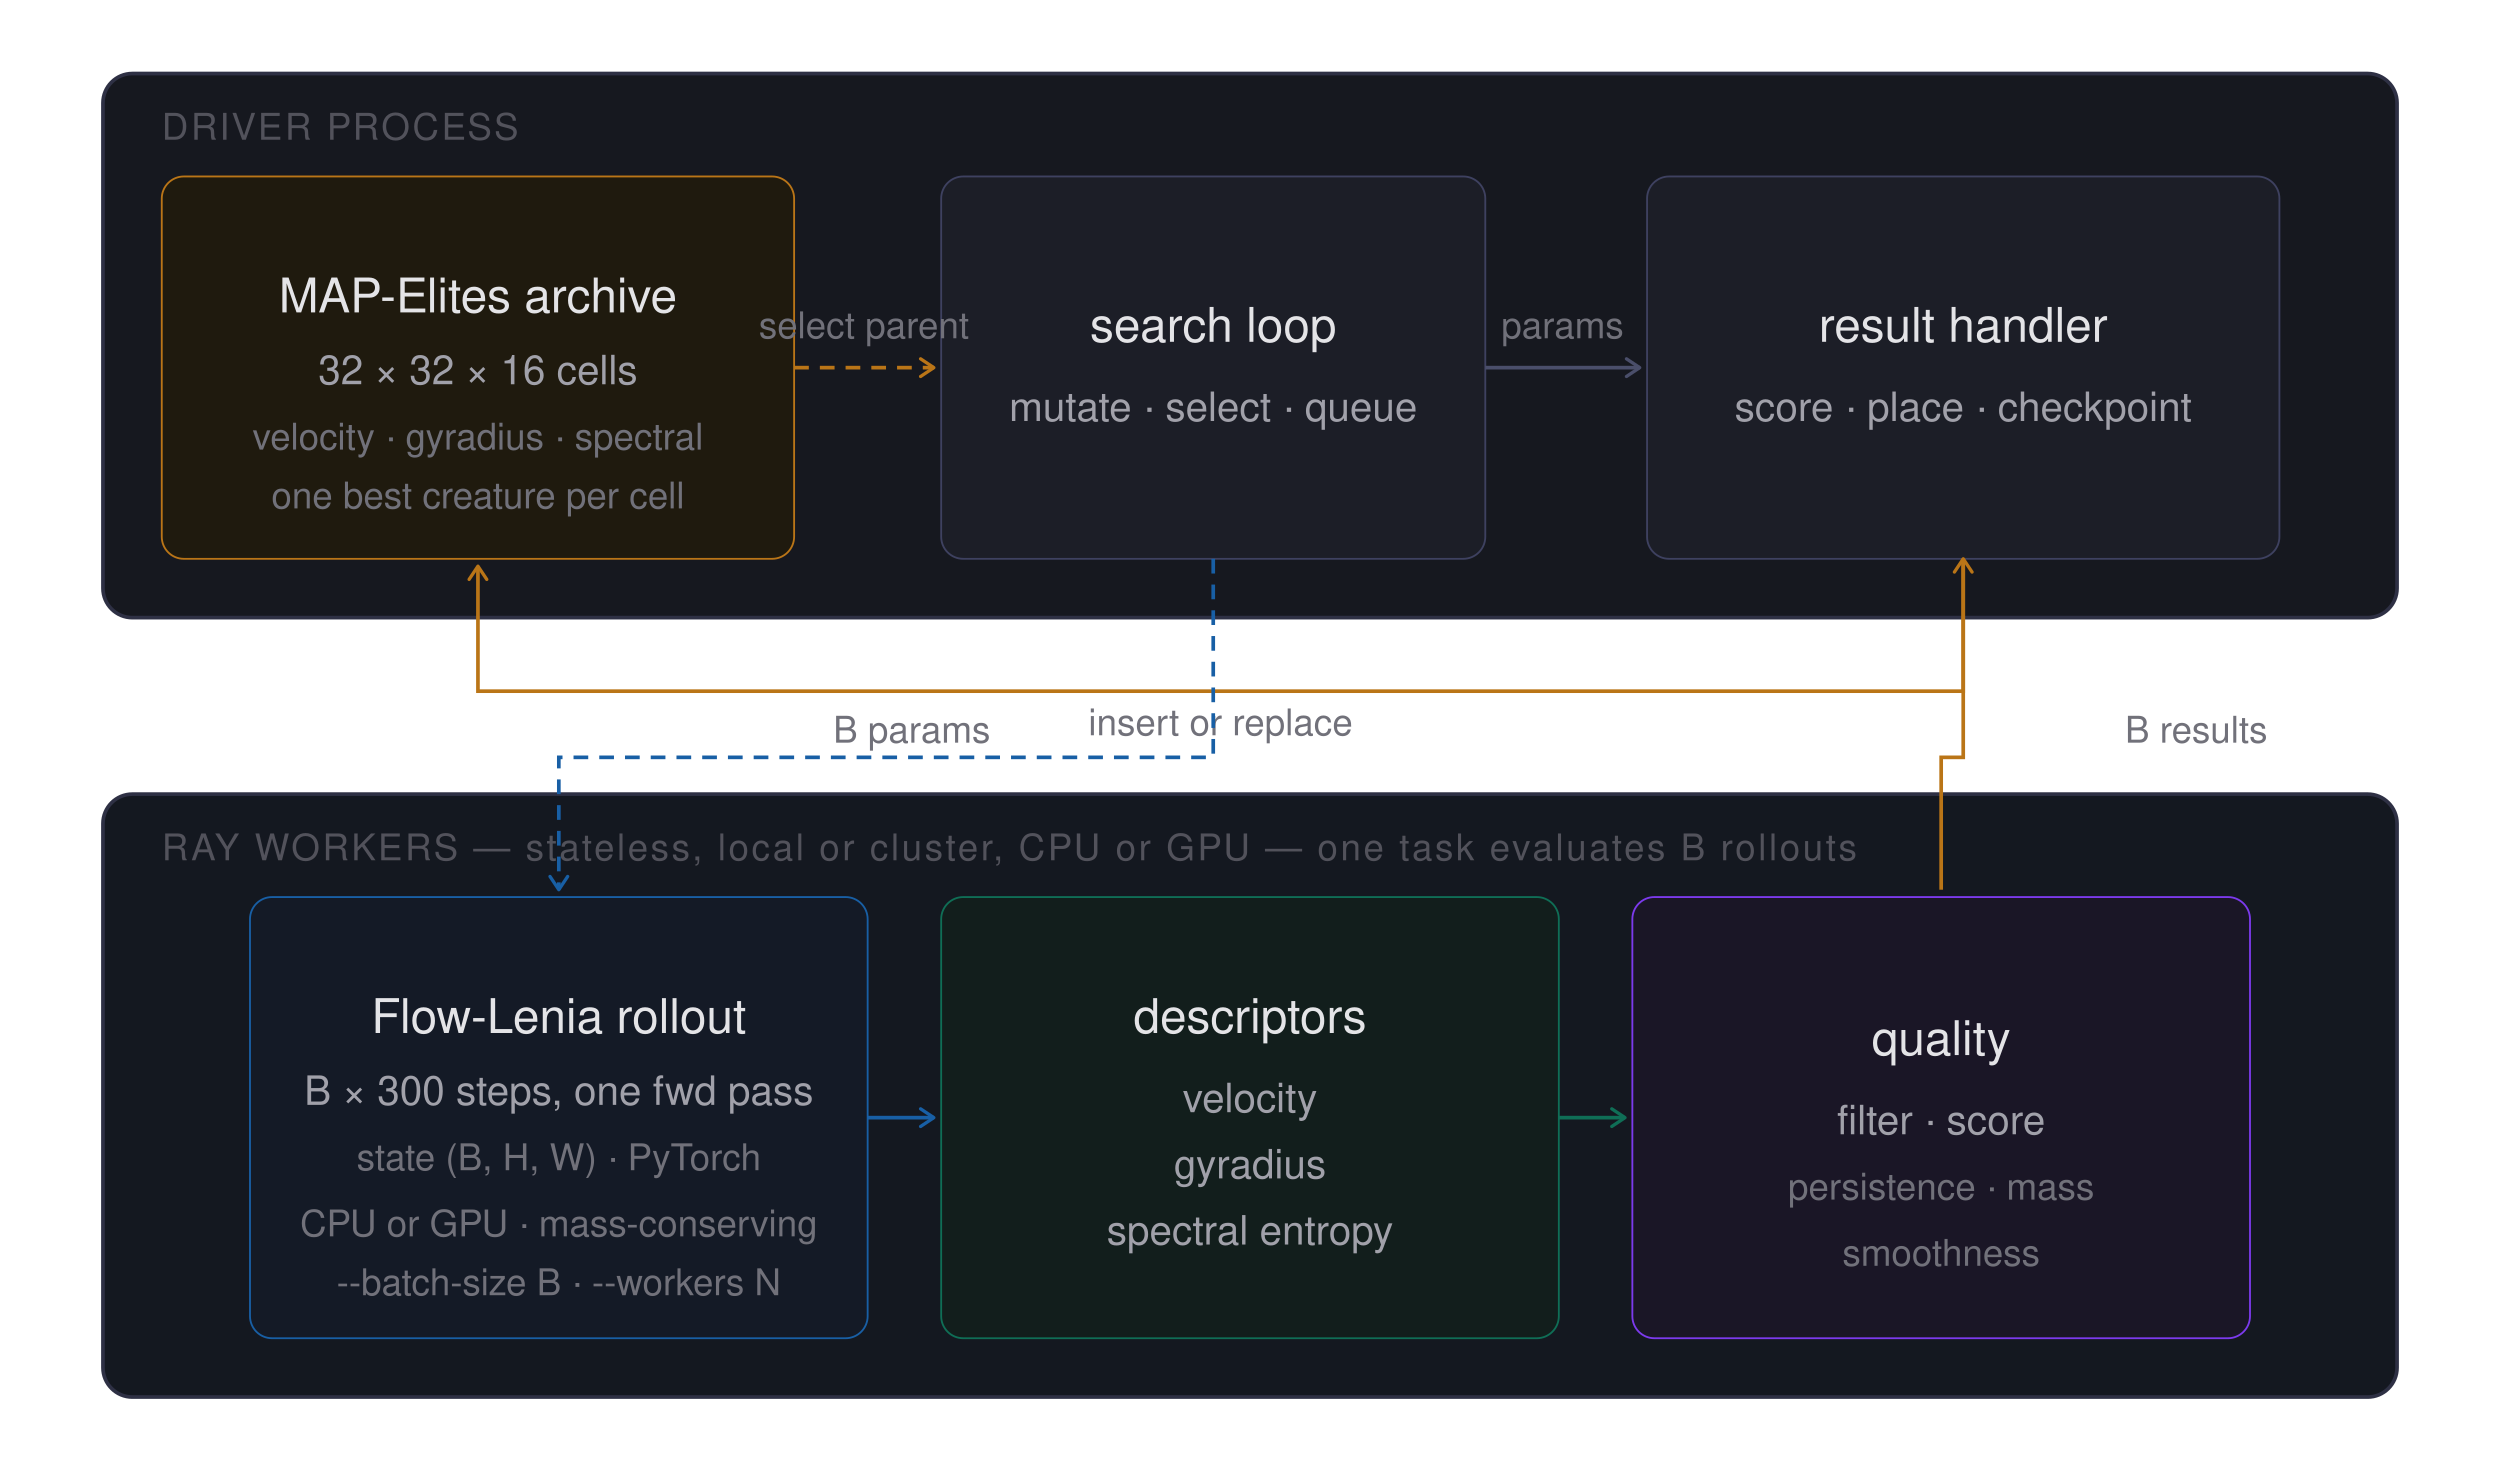
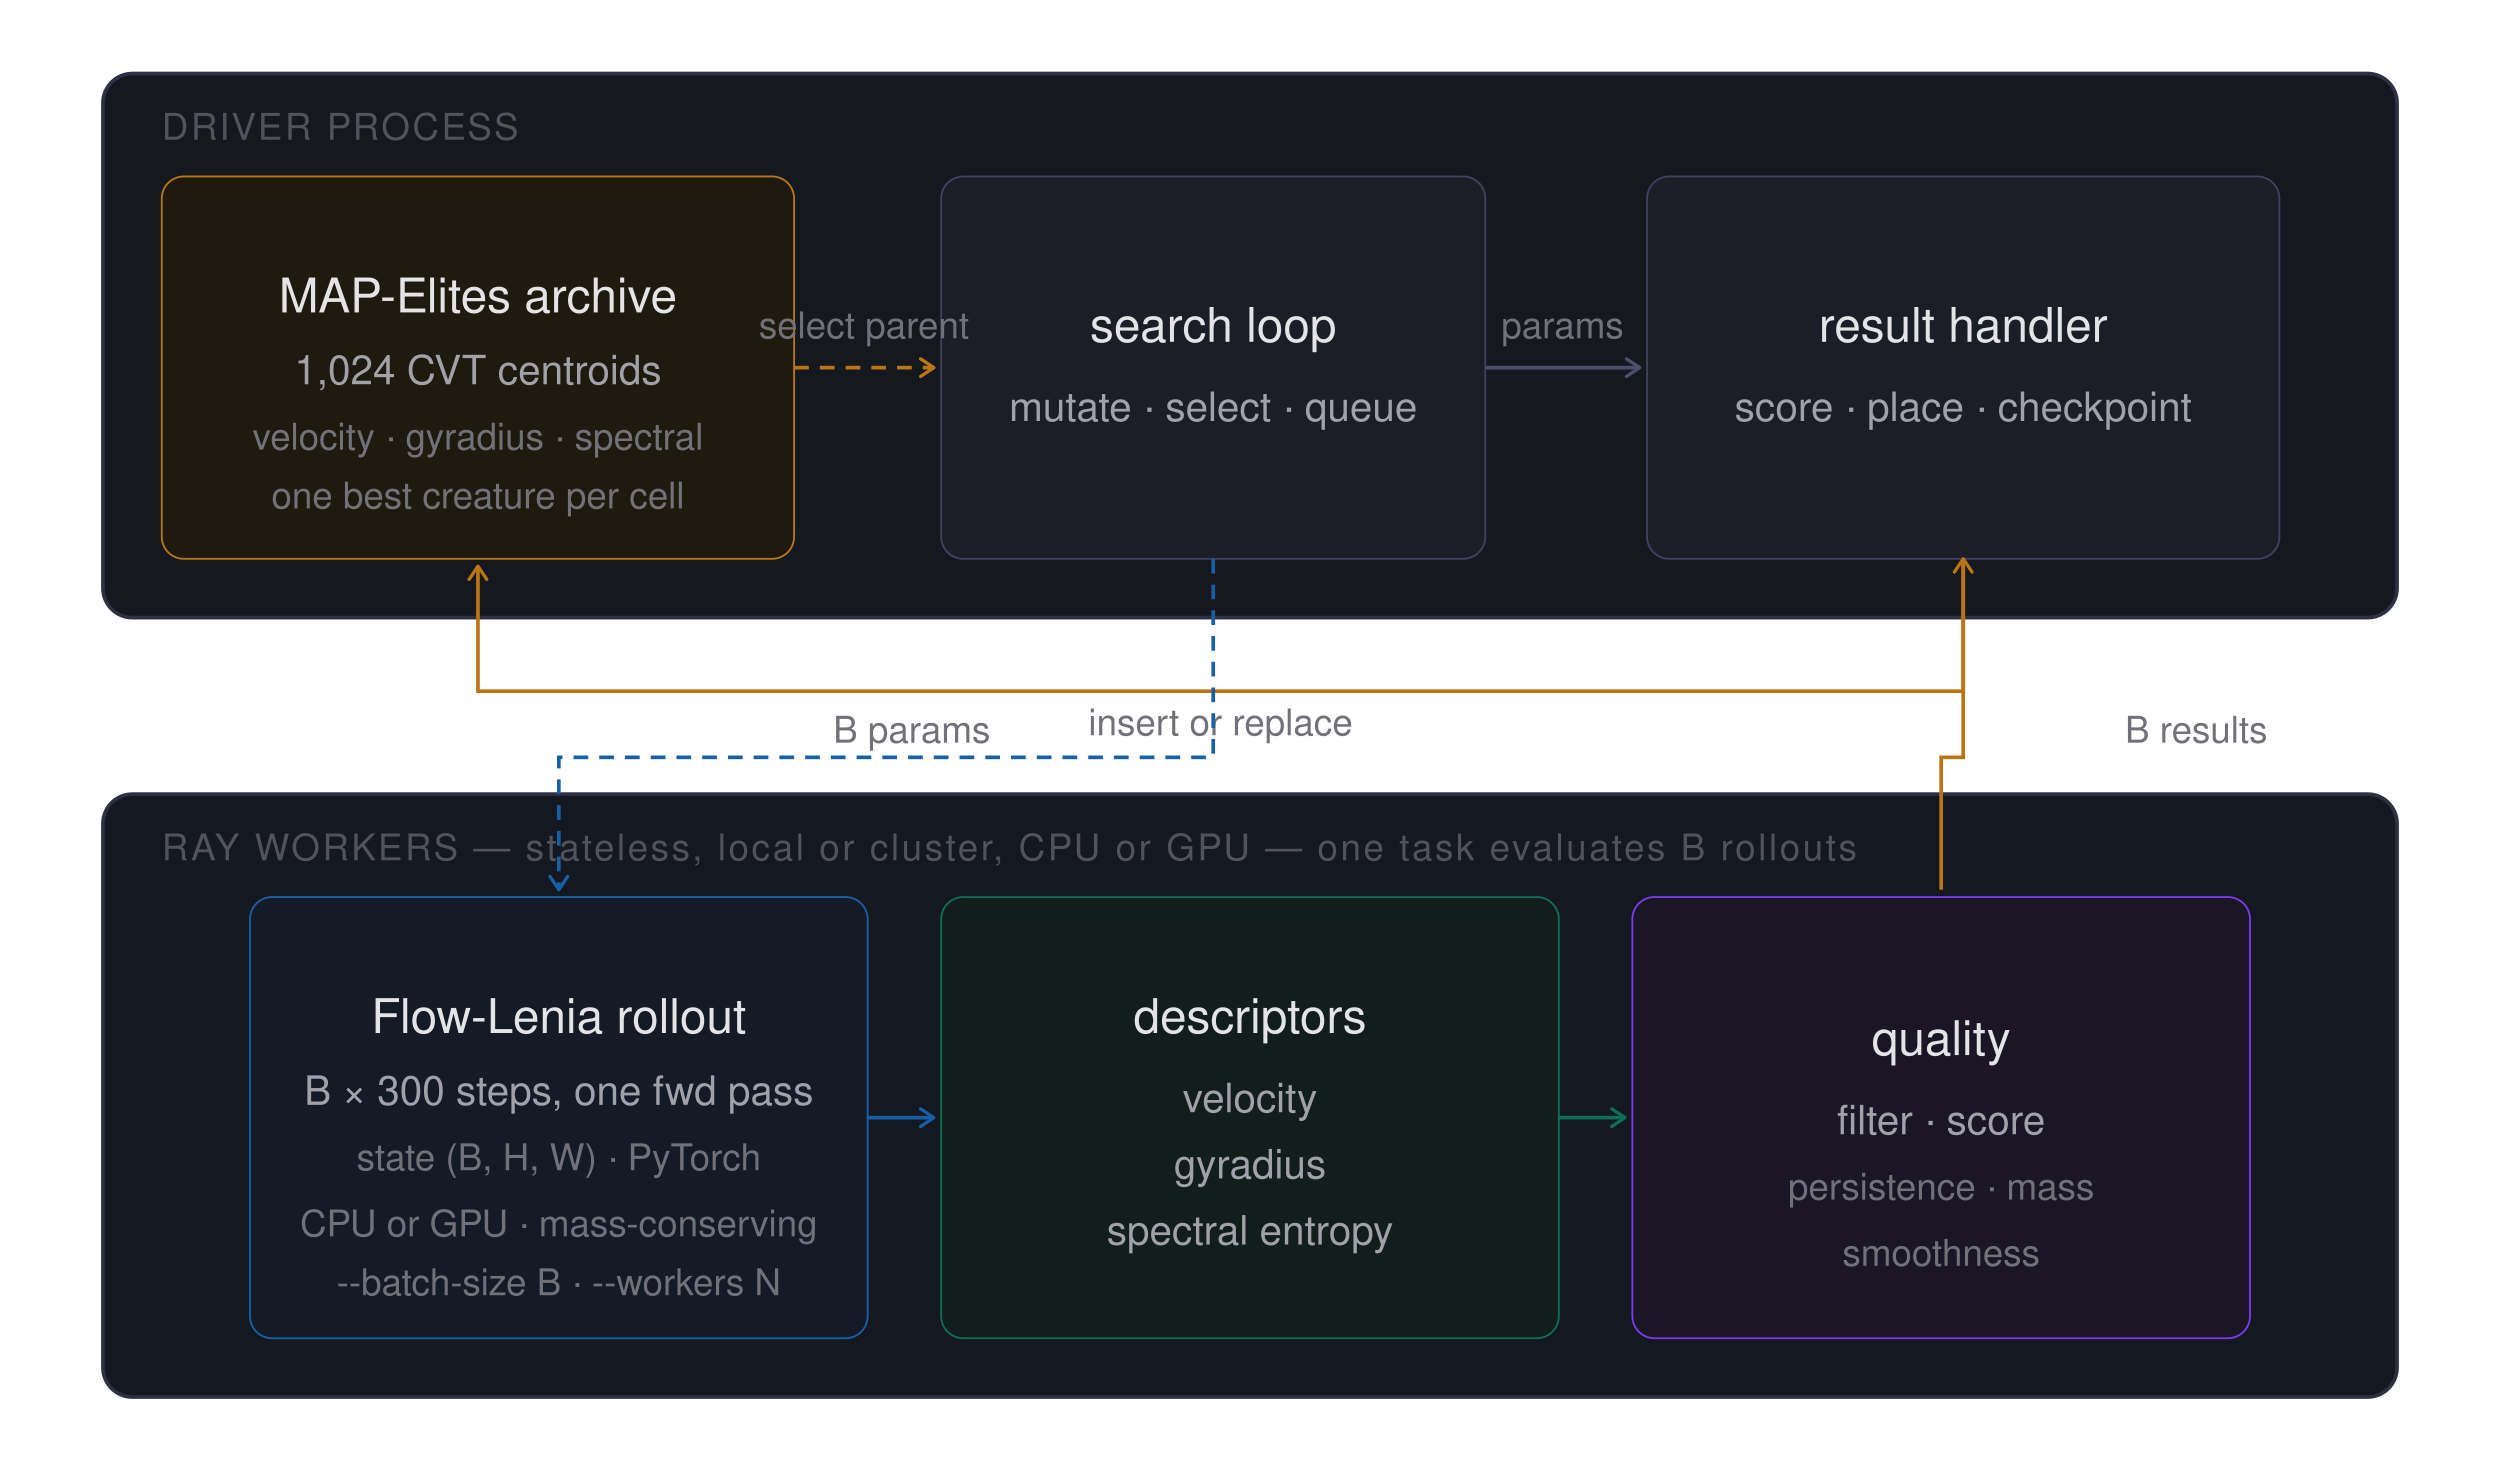
<svg xmlns="http://www.w3.org/2000/svg" width="100%" viewBox="0 0 680 400" role="img">
  <defs>
    <marker id="arrow" viewBox="0 0 10 10" refX="8" refY="5" markerWidth="6" markerHeight="6" orient="auto-start-reverse">
      <path d="M2 1L8 5L2 9" fill="none" stroke="context-stroke" stroke-width="1.5" stroke-linecap="round" stroke-linejoin="round" />
    </marker>
    <style>
      text { font-family: -apple-system, BlinkMacSystemFont, "Segoe UI", Helvetica, Arial, sans-serif; }
      .th     { font-size: 13px; font-weight: 500; fill: #e4e4e7; }
      .ts     { font-size: 11px; font-weight: 400; fill: #a1a1aa; }
      .tsa    { font-size: 10px; font-weight: 400; fill: #71717a; }
      .tlabel { font-size: 10px; font-weight: 500; fill: #52525b; letter-spacing: 0.07em; }
    </style>
  </defs>
  <rect x="28" y="20" width="624" height="148" rx="8" fill="#16181f" stroke="#2e3044" stroke-width="1" />
  <text class="tlabel" x="44" y="38">DRIVER PROCESS</text>
  <rect x="44" y="48" width="172" height="104" rx="6" fill="#1f1a0e" stroke="#ba7517" stroke-width="0.5" />
  <text class="th" x="130" y="82" text-anchor="middle" dominant-baseline="central">MAP-Elites archive</text>
-   <text class="ts" x="130" y="102" text-anchor="middle" dominant-baseline="central">32 × 32 × 16 cells</text>
+   <text class="ts" x="130" y="102" text-anchor="middle" dominant-baseline="central">1,024 CVT centroids</text>
  <text class="tsa" x="130" y="120" text-anchor="middle" dominant-baseline="central">velocity · gyradius · spectral</text>
  <text class="tsa" x="130" y="136" text-anchor="middle" dominant-baseline="central">one best creature per cell</text>
  <rect x="256" y="48" width="148" height="104" rx="6" fill="#1c1e27" stroke="#3e4160" stroke-width="0.5" />
  <text class="th" x="330" y="90" text-anchor="middle" dominant-baseline="central">search loop</text>
  <text class="ts" x="330" y="112" text-anchor="middle" dominant-baseline="central">mutate · select · queue</text>
  <rect x="448" y="48" width="172" height="104" rx="6" fill="#1c1e27" stroke="#3e4160" stroke-width="0.5" />
  <text class="th" x="534" y="90" text-anchor="middle" dominant-baseline="central">result handler</text>
  <text class="ts" x="534" y="112" text-anchor="middle" dominant-baseline="central">score · place · checkpoint</text>
  <path d="M216 100 L254 100" fill="none" stroke="#ba7517" stroke-width="1" stroke-dasharray="4 3" marker-end="url(#arrow)" />
  <text class="tsa" x="235" y="92" text-anchor="middle">select parent</text>
  <path d="M404 100 L446 100" fill="none" stroke="#4a4e6a" stroke-width="1" marker-end="url(#arrow)" />
  <text class="tsa" x="425" y="92" text-anchor="middle">params</text>
  <path d="M534 152 L534 188 L130 188 L130 154" fill="none" stroke="#ba7517" stroke-width="1" marker-end="url(#arrow)" />
  <text class="tsa" x="332" y="200" text-anchor="middle">insert or replace</text>
  <rect x="28" y="216" width="624" height="164" rx="8" fill="#141820" stroke="#2e3044" stroke-width="1" />
  <text class="tlabel" x="44" y="234">RAY WORKERS — stateless, local or cluster, CPU or GPU — one task evaluates B rollouts</text>
  <rect x="68" y="244" width="168" height="120" rx="6" fill="#141a26" stroke="#185fa5" stroke-width="0.5" />
  <text class="th" x="152" y="278" text-anchor="middle" dominant-baseline="central">Flow-Lenia rollout</text>
  <text class="ts" x="152" y="298" text-anchor="middle" dominant-baseline="central">B × 300 steps, one fwd pass</text>
  <text class="tsa" x="152" y="316" text-anchor="middle" dominant-baseline="central">state (B, H, W) · PyTorch</text>
  <text class="tsa" x="152" y="334" text-anchor="middle" dominant-baseline="central">CPU or GPU · mass-conserving</text>
  <text class="tsa" x="152" y="350" text-anchor="middle" dominant-baseline="central">--batch-size B · --workers N</text>
  <rect x="256" y="244" width="168" height="120" rx="6" fill="#121e1c" stroke="#0f6e56" stroke-width="0.5" />
  <text class="th" x="340" y="278" text-anchor="middle" dominant-baseline="central">descriptors</text>
  <text class="ts" x="340" y="300" text-anchor="middle" dominant-baseline="central">velocity</text>
  <text class="ts" x="340" y="318" text-anchor="middle" dominant-baseline="central">gyradius</text>
  <text class="ts" x="340" y="336" text-anchor="middle" dominant-baseline="central">spectral entropy</text>
  <rect x="444" y="244" width="168" height="120" rx="6" fill="#1a1626" stroke="#7c3aed" stroke-width="0.5" />
  <text class="th" x="528" y="284" text-anchor="middle" dominant-baseline="central">quality</text>
  <text class="ts" x="528" y="306" text-anchor="middle" dominant-baseline="central">filter · score</text>
  <text class="tsa" x="528" y="324" text-anchor="middle" dominant-baseline="central">persistence · mass</text>
  <text class="tsa" x="528" y="342" text-anchor="middle" dominant-baseline="central">smoothness</text>
  <path d="M236 304 L254 304" fill="none" stroke="#185fa5" stroke-width="1" marker-end="url(#arrow)" />
  <path d="M424 304 L442 304" fill="none" stroke="#0f6e56" stroke-width="1" marker-end="url(#arrow)" />
  <path d="M330 152 L330 206 L152 206 L152 242" fill="none" stroke="#185fa5" stroke-width="1" stroke-dasharray="4 3" marker-end="url(#arrow)" />
  <text class="tsa" x="248" y="202" text-anchor="middle">B params</text>
  <path d="M528 242 L528 206 L534 206 L534 152" fill="none" stroke="#ba7517" stroke-width="1" marker-end="url(#arrow)" />
  <text class="tsa" x="578" y="202" text-anchor="start">B results</text>
</svg>
